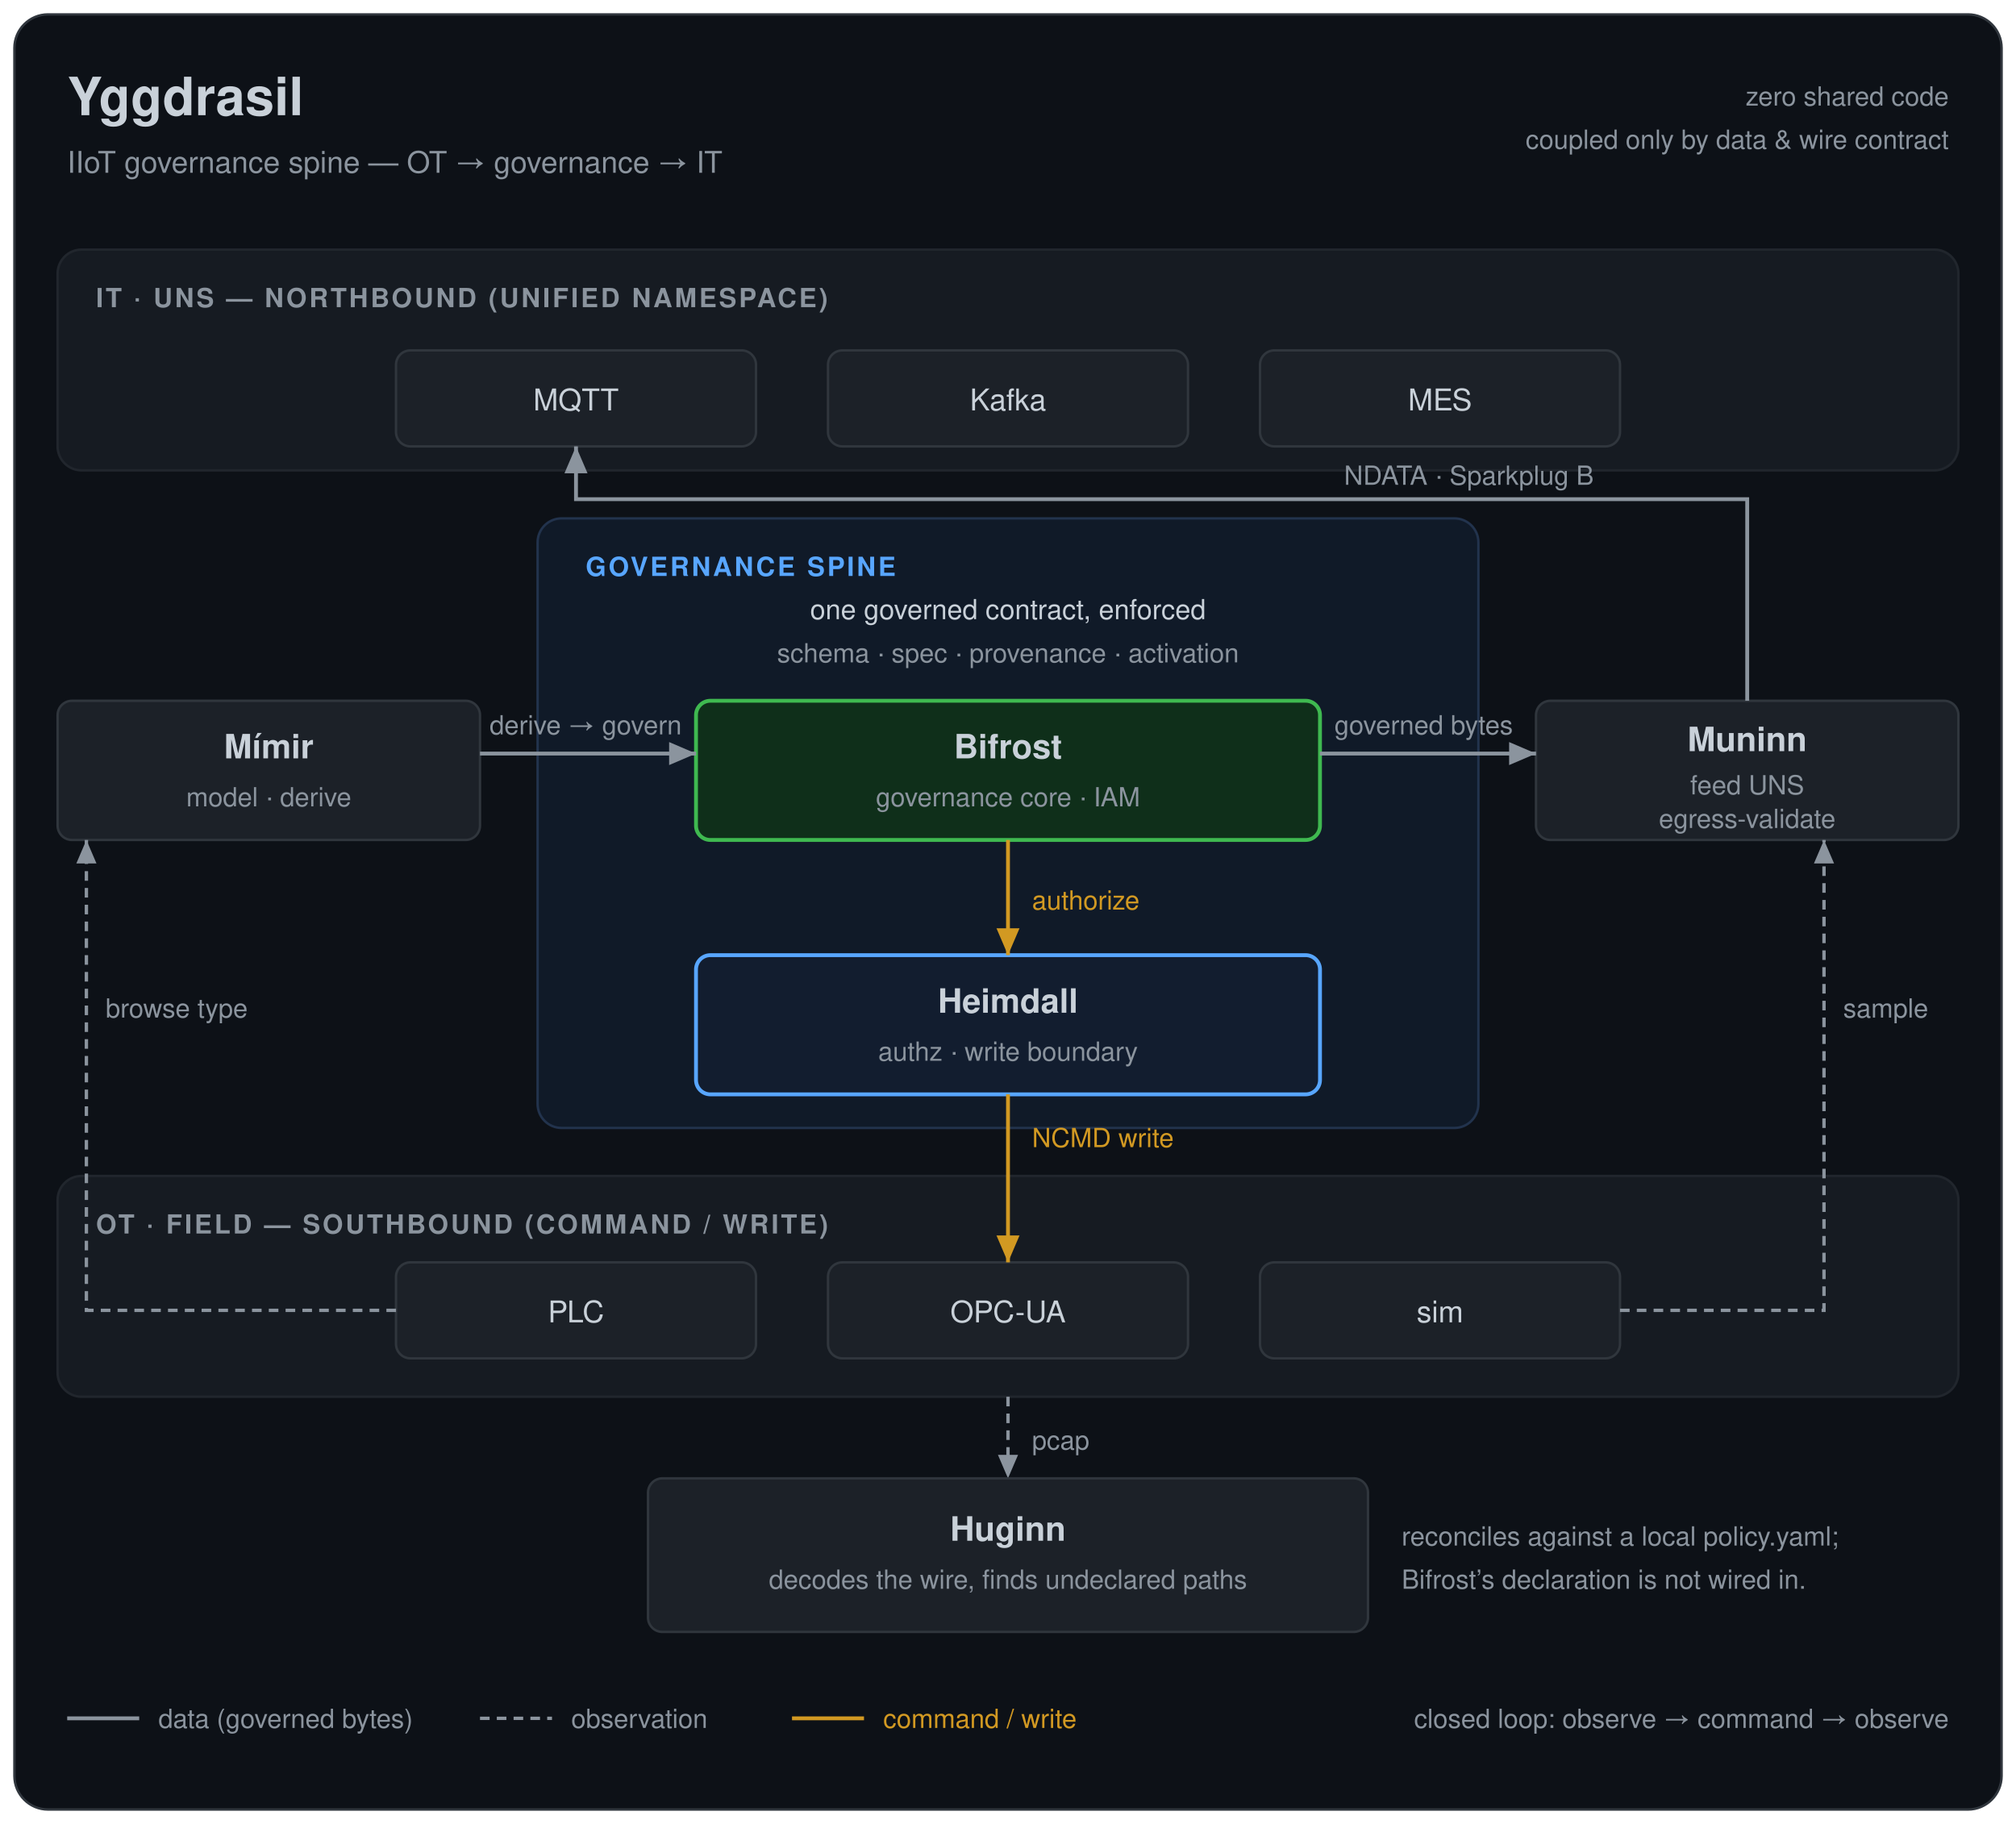
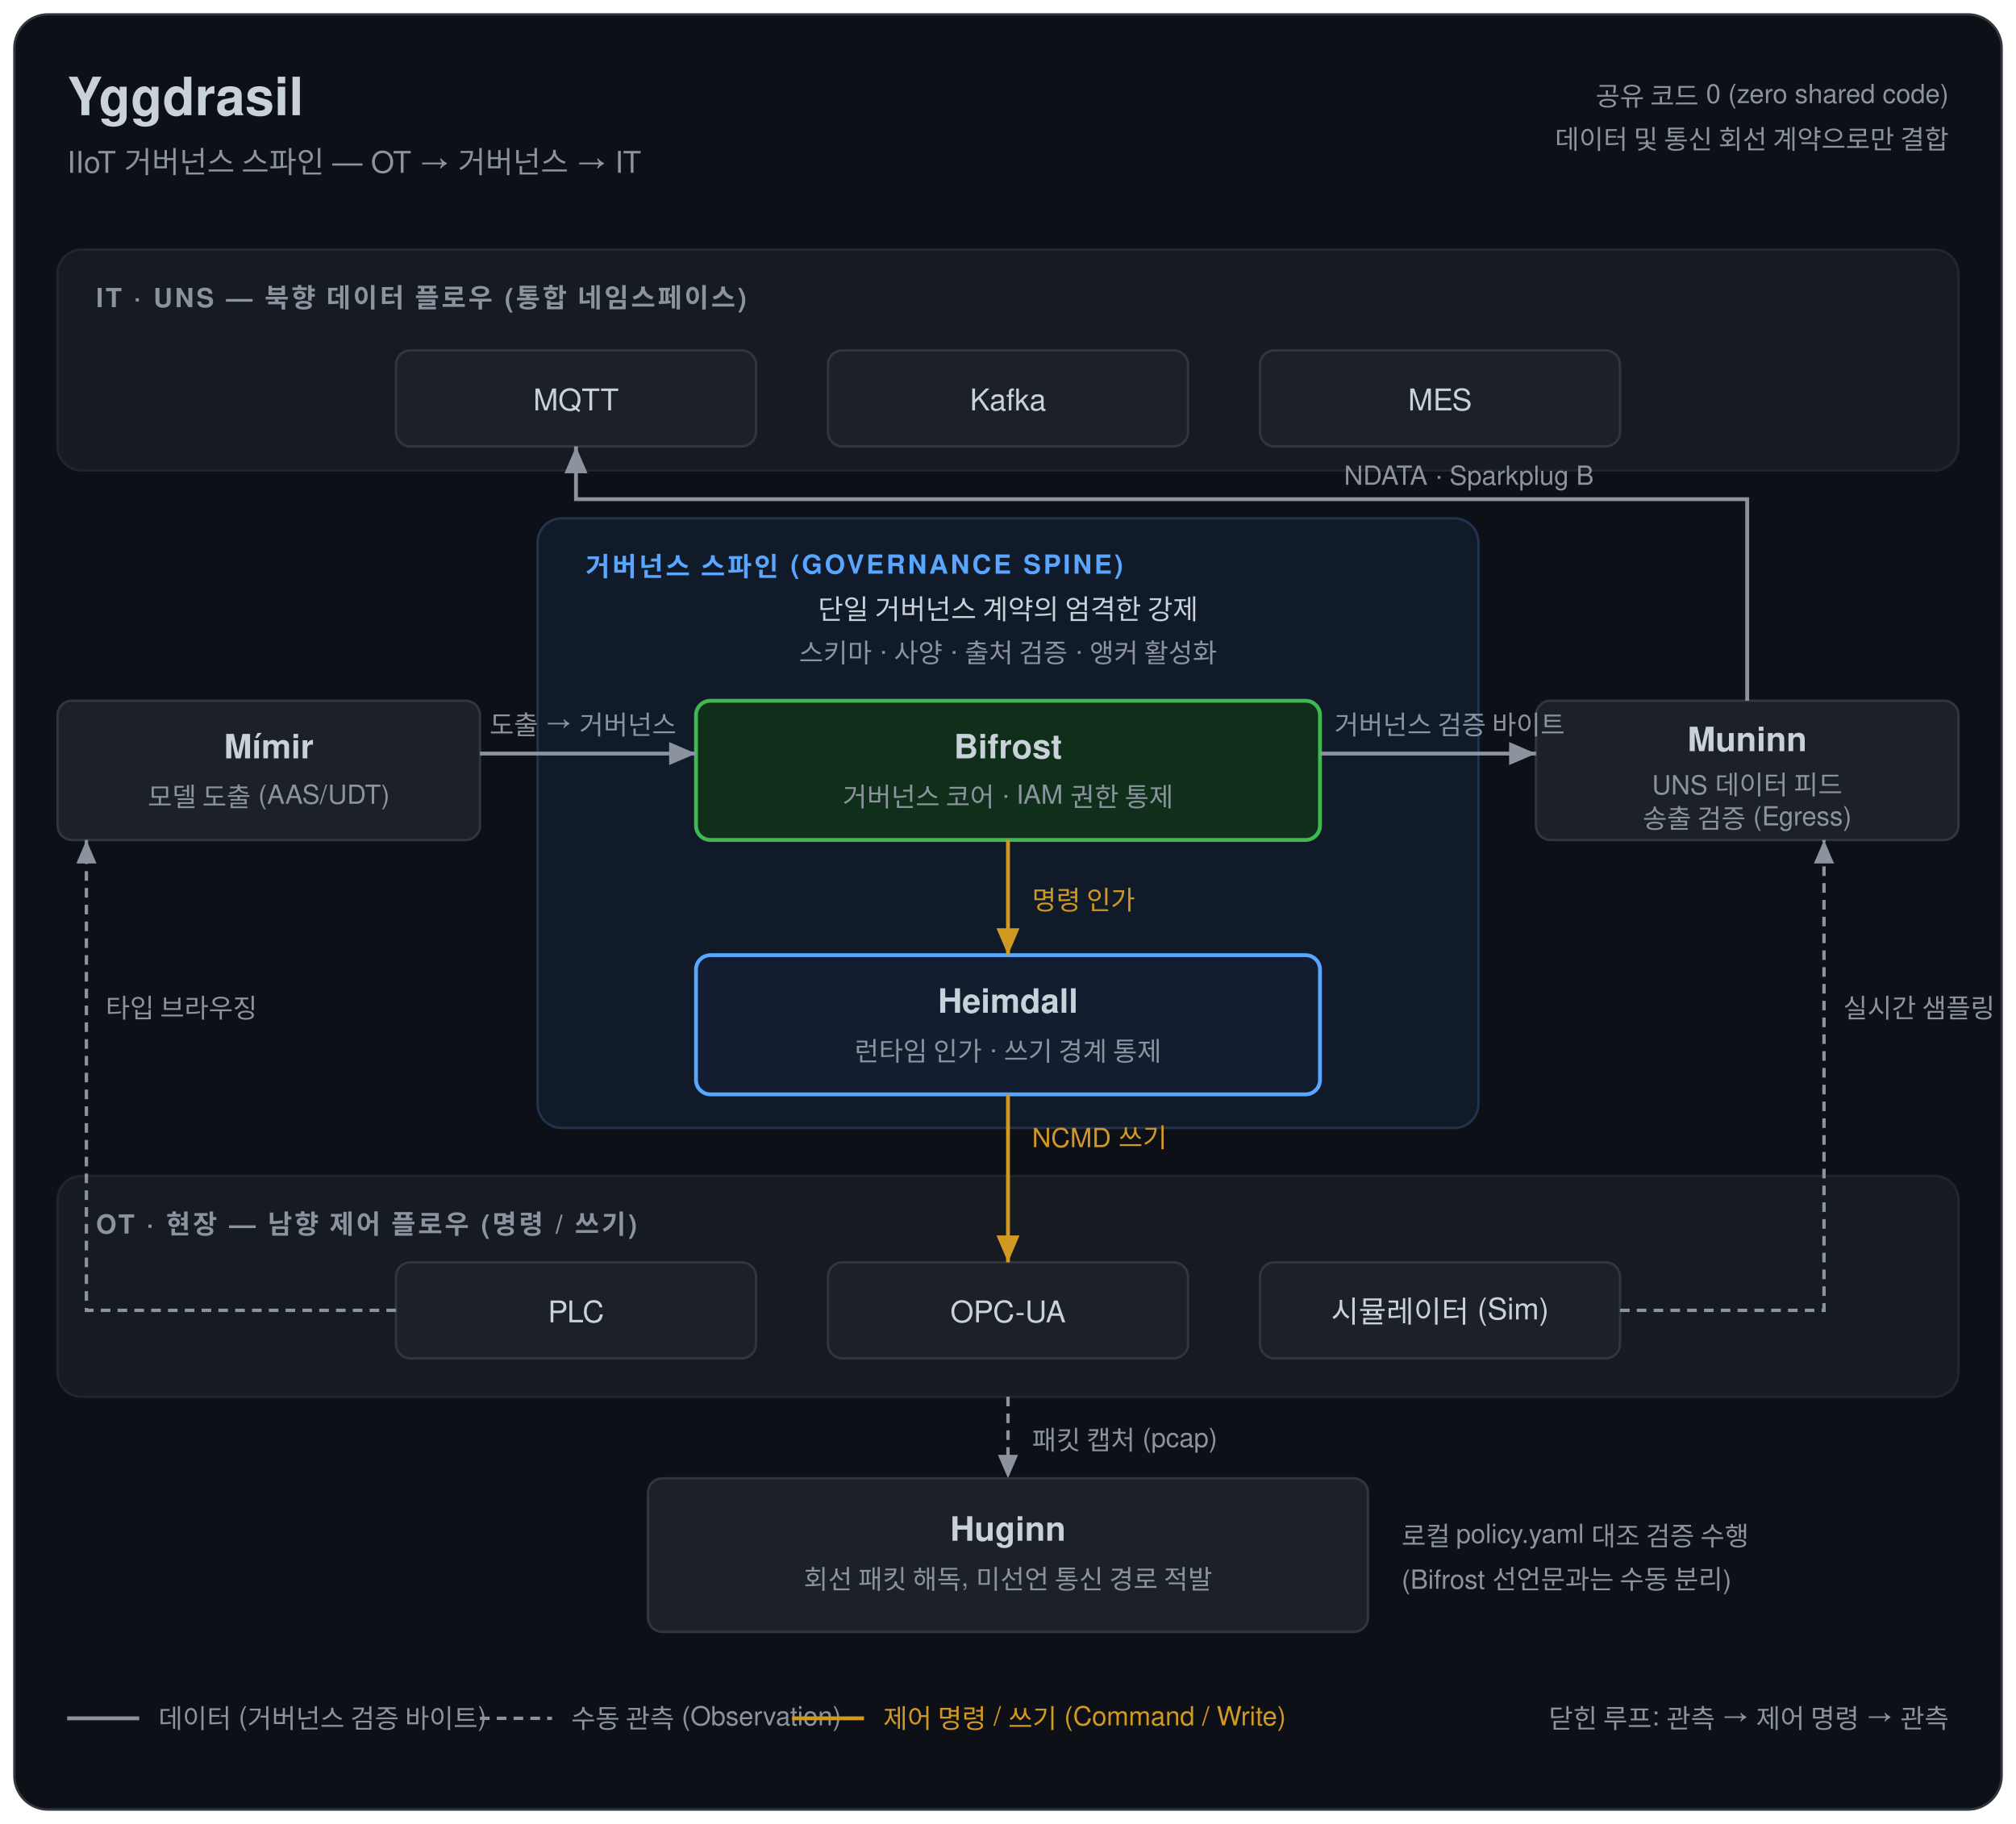
<svg xmlns="http://www.w3.org/2000/svg" width="840" height="760" viewBox="0 0 840 760" font-family="-apple-system,Segoe UI,Helvetica,Arial,sans-serif">
  <defs>
    <marker id="ah-grey" markerWidth="9" markerHeight="9" refX="7" refY="3" orient="auto">
      <path d="M0,0 L7,3 L0,6 Z" fill="#8b949e" />
    </marker>
    <marker id="ah-amber" markerWidth="9" markerHeight="9" refX="7" refY="3" orient="auto">
      <path d="M0,0 L7,3 L0,6 Z" fill="#d29922" />
    </marker>
    <marker id="ah-obs" markerWidth="9" markerHeight="9" refX="7" refY="3" orient="auto">
      <path d="M0,0 L7,3 L0,6 Z" fill="#8b949e" />
    </marker>
  </defs>
  <rect x="6" y="6" width="828" height="748" rx="14" fill="#0d1117" stroke="#30363d" />
  <text x="28" y="48" font-size="22" font-weight="700" fill="#c9d1d9">Yggdrasil</text>
-   <text x="28" y="72" font-size="12.5" fill="#8b949e">IIoT governance spine — OT → governance → IT</text>
-   <text x="812" y="44" font-size="11" fill="#8b949e" text-anchor="end">zero shared code</text>
-   <text x="812" y="62" font-size="11" fill="#8b949e" text-anchor="end">coupled only by data &amp; wire contract</text>
+   <text x="28" y="72" font-size="12.5" fill="#8b949e">IIoT 거버넌스 스파인 — OT → 거버넌스 → IT</text>
+   <text x="812" y="44" font-size="11" fill="#8b949e" text-anchor="end">공유 코드 0 (zero shared code)</text>
+   <text x="812" y="62" font-size="11" fill="#8b949e" text-anchor="end">데이터 및 통신 회선 계약으로만 결합</text>
  <rect x="24" y="104" width="792" height="92" rx="10" fill="#161b22" stroke="#21262d" />
-   <text x="40" y="128" font-size="11" font-weight="700" fill="#8b949e" letter-spacing="1">IT · UNS — NORTHBOUND (UNIFIED NAMESPACE)</text>
+   <text x="40" y="128" font-size="11" font-weight="700" fill="#8b949e" letter-spacing="1">IT · UNS — 북향 데이터 플로우 (통합 네임스페이스)</text>
  <rect x="165" y="146" width="150" height="40" rx="6" fill="#1c2128" stroke="#30363d" />
  <text x="240" y="171" font-size="12.5" fill="#c9d1d9" text-anchor="middle">MQTT</text>
  <rect x="345" y="146" width="150" height="40" rx="6" fill="#1c2128" stroke="#30363d" />
  <text x="420" y="171" font-size="12.5" fill="#c9d1d9" text-anchor="middle">Kafka</text>
  <rect x="525" y="146" width="150" height="40" rx="6" fill="#1c2128" stroke="#30363d" />
  <text x="600" y="171" font-size="12.5" fill="#c9d1d9" text-anchor="middle">MES</text>
  <rect x="224" y="216" width="392" height="254" rx="10" fill="#101a28" stroke="#22334d" />
-   <text x="244" y="240" font-size="11" font-weight="700" fill="#58a6ff" letter-spacing="1">GOVERNANCE SPINE</text>
-   <text x="420" y="258" font-size="11.5" fill="#c9d1d9" text-anchor="middle">one governed contract, enforced</text>
-   <text x="420" y="276" font-size="11" fill="#8b949e" text-anchor="middle">schema · spec · provenance · activation</text>
+   <text x="244" y="240" font-size="11" font-weight="700" fill="#58a6ff" letter-spacing="1">거버넌스 스파인 (GOVERNANCE SPINE)</text>
+   <text x="420" y="258" font-size="11.5" fill="#c9d1d9" text-anchor="middle">단일 거버넌스 계약의 엄격한 강제</text>
+   <text x="420" y="276" font-size="11" fill="#8b949e" text-anchor="middle">스키마 · 사양 · 출처 검증 · 앵커 활성화</text>
  <rect x="290" y="292" width="260" height="58" rx="6" fill="#0f2f1a" stroke="#3fb950" stroke-width="1.6" />
  <text x="420" y="316" font-size="14" font-weight="600" fill="#c9d1d9" text-anchor="middle">Bifrost</text>
-   <text x="420" y="336" font-size="11" fill="#8b949e" text-anchor="middle">governance core · IAM</text>
+   <text x="420" y="336" font-size="11" fill="#8b949e" text-anchor="middle">거버넌스 코어 · IAM 권한 통제</text>
  <rect x="290" y="398" width="260" height="58" rx="6" fill="#121d2f" stroke="#58a6ff" stroke-width="1.6" />
  <text x="420" y="422" font-size="14" font-weight="600" fill="#c9d1d9" text-anchor="middle">Heimdall</text>
-   <text x="420" y="442" font-size="11" fill="#8b949e" text-anchor="middle">authz · write boundary</text>
+   <text x="420" y="442" font-size="11" fill="#8b949e" text-anchor="middle">런타임 인가 · 쓰기 경계 통제</text>
  <rect x="24" y="292" width="176" height="58" rx="6" fill="#1c2128" stroke="#30363d" />
  <text x="112" y="316" font-size="14" font-weight="600" fill="#c9d1d9" text-anchor="middle">Mímir</text>
-   <text x="112" y="336" font-size="11" fill="#8b949e" text-anchor="middle">model · derive</text>
+   <text x="112" y="336" font-size="11" fill="#8b949e" text-anchor="middle">모델 도출 (AAS/UDT)</text>
  <rect x="640" y="292" width="176" height="58" rx="6" fill="#1c2128" stroke="#30363d" />
  <text x="728" y="313" font-size="14" font-weight="600" fill="#c9d1d9" text-anchor="middle">Muninn</text>
-   <text x="728" y="331" font-size="11" fill="#8b949e" text-anchor="middle">feed UNS</text>
-   <text x="728" y="345" font-size="11" fill="#8b949e" text-anchor="middle">egress-validate</text>
+   <text x="728" y="331" font-size="11" fill="#8b949e" text-anchor="middle">UNS 데이터 피드</text>
+   <text x="728" y="345" font-size="11" fill="#8b949e" text-anchor="middle">송출 검증 (Egress)</text>
  <polyline points="200,314 290,314" fill="none" stroke="#8b949e" stroke-width="1.6" marker-end="url(#ah-grey)" />
-   <text x="204" y="306" font-size="11" fill="#8b949e">derive → govern</text>
+   <text x="204" y="306" font-size="11" fill="#8b949e">도출 → 거버넌스</text>
  <polyline points="550,314 640,314" fill="none" stroke="#8b949e" stroke-width="1.6" marker-end="url(#ah-grey)" />
-   <text x="556" y="306" font-size="11" fill="#8b949e">governed bytes</text>
+   <text x="556" y="306" font-size="11" fill="#8b949e">거버넌스 검증 바이트</text>
  <polyline points="728,292 728,208 240,208 240,186" fill="none" stroke="#8b949e" stroke-width="1.6" marker-end="url(#ah-grey)" />
  <text x="560" y="202" font-size="11" fill="#8b949e">NDATA · Sparkplug B</text>
  <polyline points="420,350 420,398" fill="none" stroke="#d29922" stroke-width="1.6" marker-end="url(#ah-amber)" />
-   <text x="430" y="379" font-size="11" fill="#d29922">authorize</text>
+   <text x="430" y="379" font-size="11" fill="#d29922">명령 인가</text>
  <rect x="24" y="490" width="792" height="92" rx="10" fill="#161b22" stroke="#21262d" />
-   <text x="40" y="514" font-size="11" font-weight="700" fill="#8b949e" letter-spacing="1">OT · FIELD — SOUTHBOUND (COMMAND / WRITE)</text>
+   <text x="40" y="514" font-size="11" font-weight="700" fill="#8b949e" letter-spacing="1">OT · 현장 — 남향 제어 플로우 (명령 / 쓰기)</text>
  <rect x="165" y="526" width="150" height="40" rx="6" fill="#1c2128" stroke="#30363d" />
  <text x="240" y="551" font-size="12.5" fill="#c9d1d9" text-anchor="middle">PLC</text>
  <rect x="345" y="526" width="150" height="40" rx="6" fill="#1c2128" stroke="#30363d" />
  <text x="420" y="551" font-size="12.5" fill="#c9d1d9" text-anchor="middle">OPC-UA</text>
  <rect x="525" y="526" width="150" height="40" rx="6" fill="#1c2128" stroke="#30363d" />
-   <text x="600" y="551" font-size="12.5" fill="#c9d1d9" text-anchor="middle">sim</text>
+   <text x="600" y="551" font-size="12.5" fill="#c9d1d9" text-anchor="middle">시뮬레이터 (Sim)</text>
  <polyline points="420,456 420,526" fill="none" stroke="#d29922" stroke-width="1.6" marker-end="url(#ah-amber)" />
-   <text x="430" y="478" font-size="11" fill="#d29922">NCMD write</text>
+   <text x="430" y="478" font-size="11" fill="#d29922">NCMD 쓰기</text>
  <polyline points="165,546 36,546 36,350" fill="none" stroke="#8b949e" stroke-width="1.4" stroke-dasharray="4 3" marker-end="url(#ah-obs)" />
-   <text x="44" y="424" font-size="11" fill="#8b949e">browse type</text>
+   <text x="44" y="424" font-size="11" fill="#8b949e">타입 브라우징</text>
  <polyline points="675,546 760,546 760,350" fill="none" stroke="#8b949e" stroke-width="1.4" stroke-dasharray="4 3" marker-end="url(#ah-obs)" />
-   <text x="768" y="424" font-size="11" fill="#8b949e">sample</text>
+   <text x="768" y="424" font-size="11" fill="#8b949e">실시간 샘플링</text>
  <polyline points="420,582 420,616" fill="none" stroke="#8b949e" stroke-width="1.4" stroke-dasharray="4 3" marker-end="url(#ah-obs)" />
-   <text x="430" y="604" font-size="11" fill="#8b949e">pcap</text>
+   <text x="430" y="604" font-size="11" fill="#8b949e">패킷 캡처 (pcap)</text>
  <rect x="270" y="616" width="300" height="64" rx="6" fill="#1c2128" stroke="#30363d" />
  <text x="420" y="642" font-size="14" font-weight="600" fill="#c9d1d9" text-anchor="middle">Huginn</text>
-   <text x="420" y="662" font-size="11" fill="#8b949e" text-anchor="middle">decodes the wire, finds undeclared paths</text>
-   <text x="584" y="644" font-size="11" fill="#8b949e">reconciles against a local policy.yaml;</text>
-   <text x="584" y="662" font-size="11" fill="#8b949e">Bifrost’s declaration is not wired in.</text>
+   <text x="420" y="662" font-size="11" fill="#8b949e" text-anchor="middle">회선 패킷 해독, 미선언 통신 경로 적발</text>
+   <text x="584" y="644" font-size="11" fill="#8b949e">로컬 policy.yaml 대조 검증 수행</text>
+   <text x="584" y="662" font-size="11" fill="#8b949e">(Bifrost 선언문과는 수동 분리)</text>
  <polyline points="28,716 58,716" fill="none" stroke="#8b949e" stroke-width="1.6" />
-   <text x="66" y="720" font-size="11" fill="#8b949e">data (governed bytes)</text>
+   <text x="66" y="720" font-size="11" fill="#8b949e">데이터 (거버넌스 검증 바이트)</text>
  <polyline points="200,716 230,716" fill="none" stroke="#8b949e" stroke-width="1.4" stroke-dasharray="4 3" />
-   <text x="238" y="720" font-size="11" fill="#8b949e">observation</text>
+   <text x="238" y="720" font-size="11" fill="#8b949e">수동 관측 (Observation)</text>
  <polyline points="330,716 360,716" fill="none" stroke="#d29922" stroke-width="1.6" />
-   <text x="368" y="720" font-size="11" fill="#d29922">command / write</text>
-   <text x="812" y="720" font-size="11" fill="#8b949e" text-anchor="end">closed loop: observe → command → observe</text>
+   <text x="368" y="720" font-size="11" fill="#d29922">제어 명령 / 쓰기 (Command / Write)</text>
+   <text x="812" y="720" font-size="11" fill="#8b949e" text-anchor="end">닫힌 루프: 관측 → 제어 명령 → 관측</text>
</svg>
